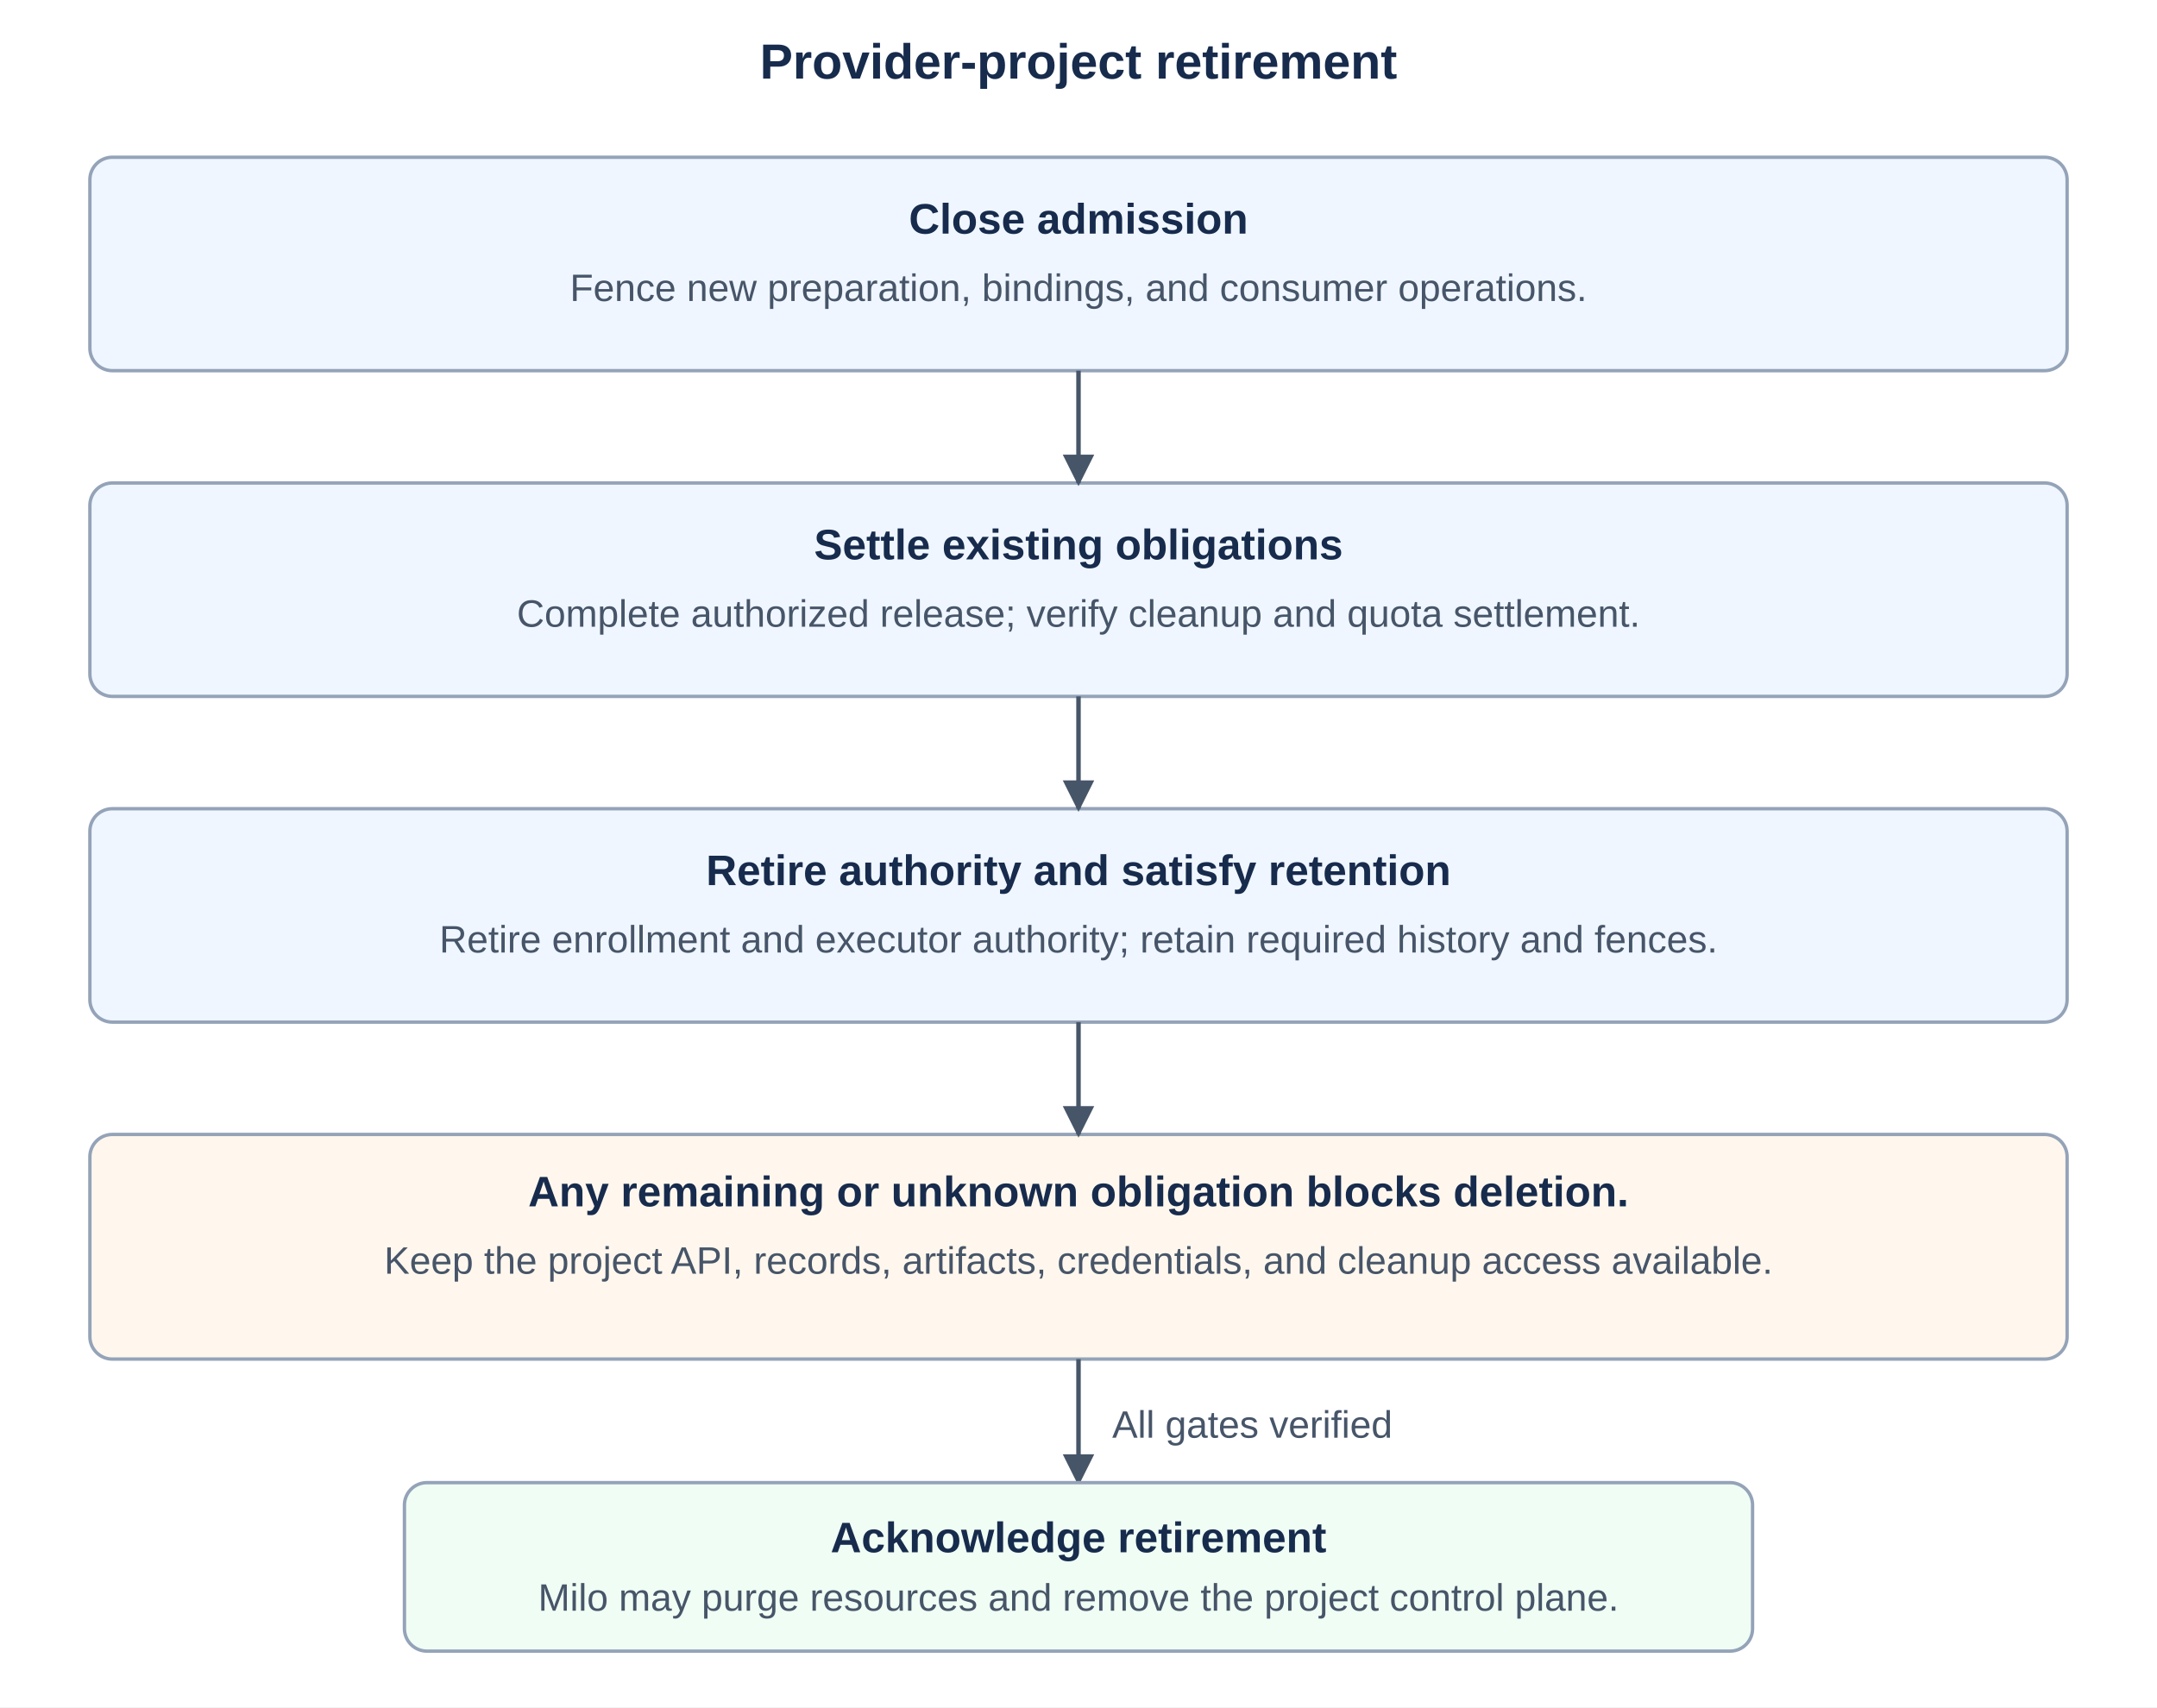
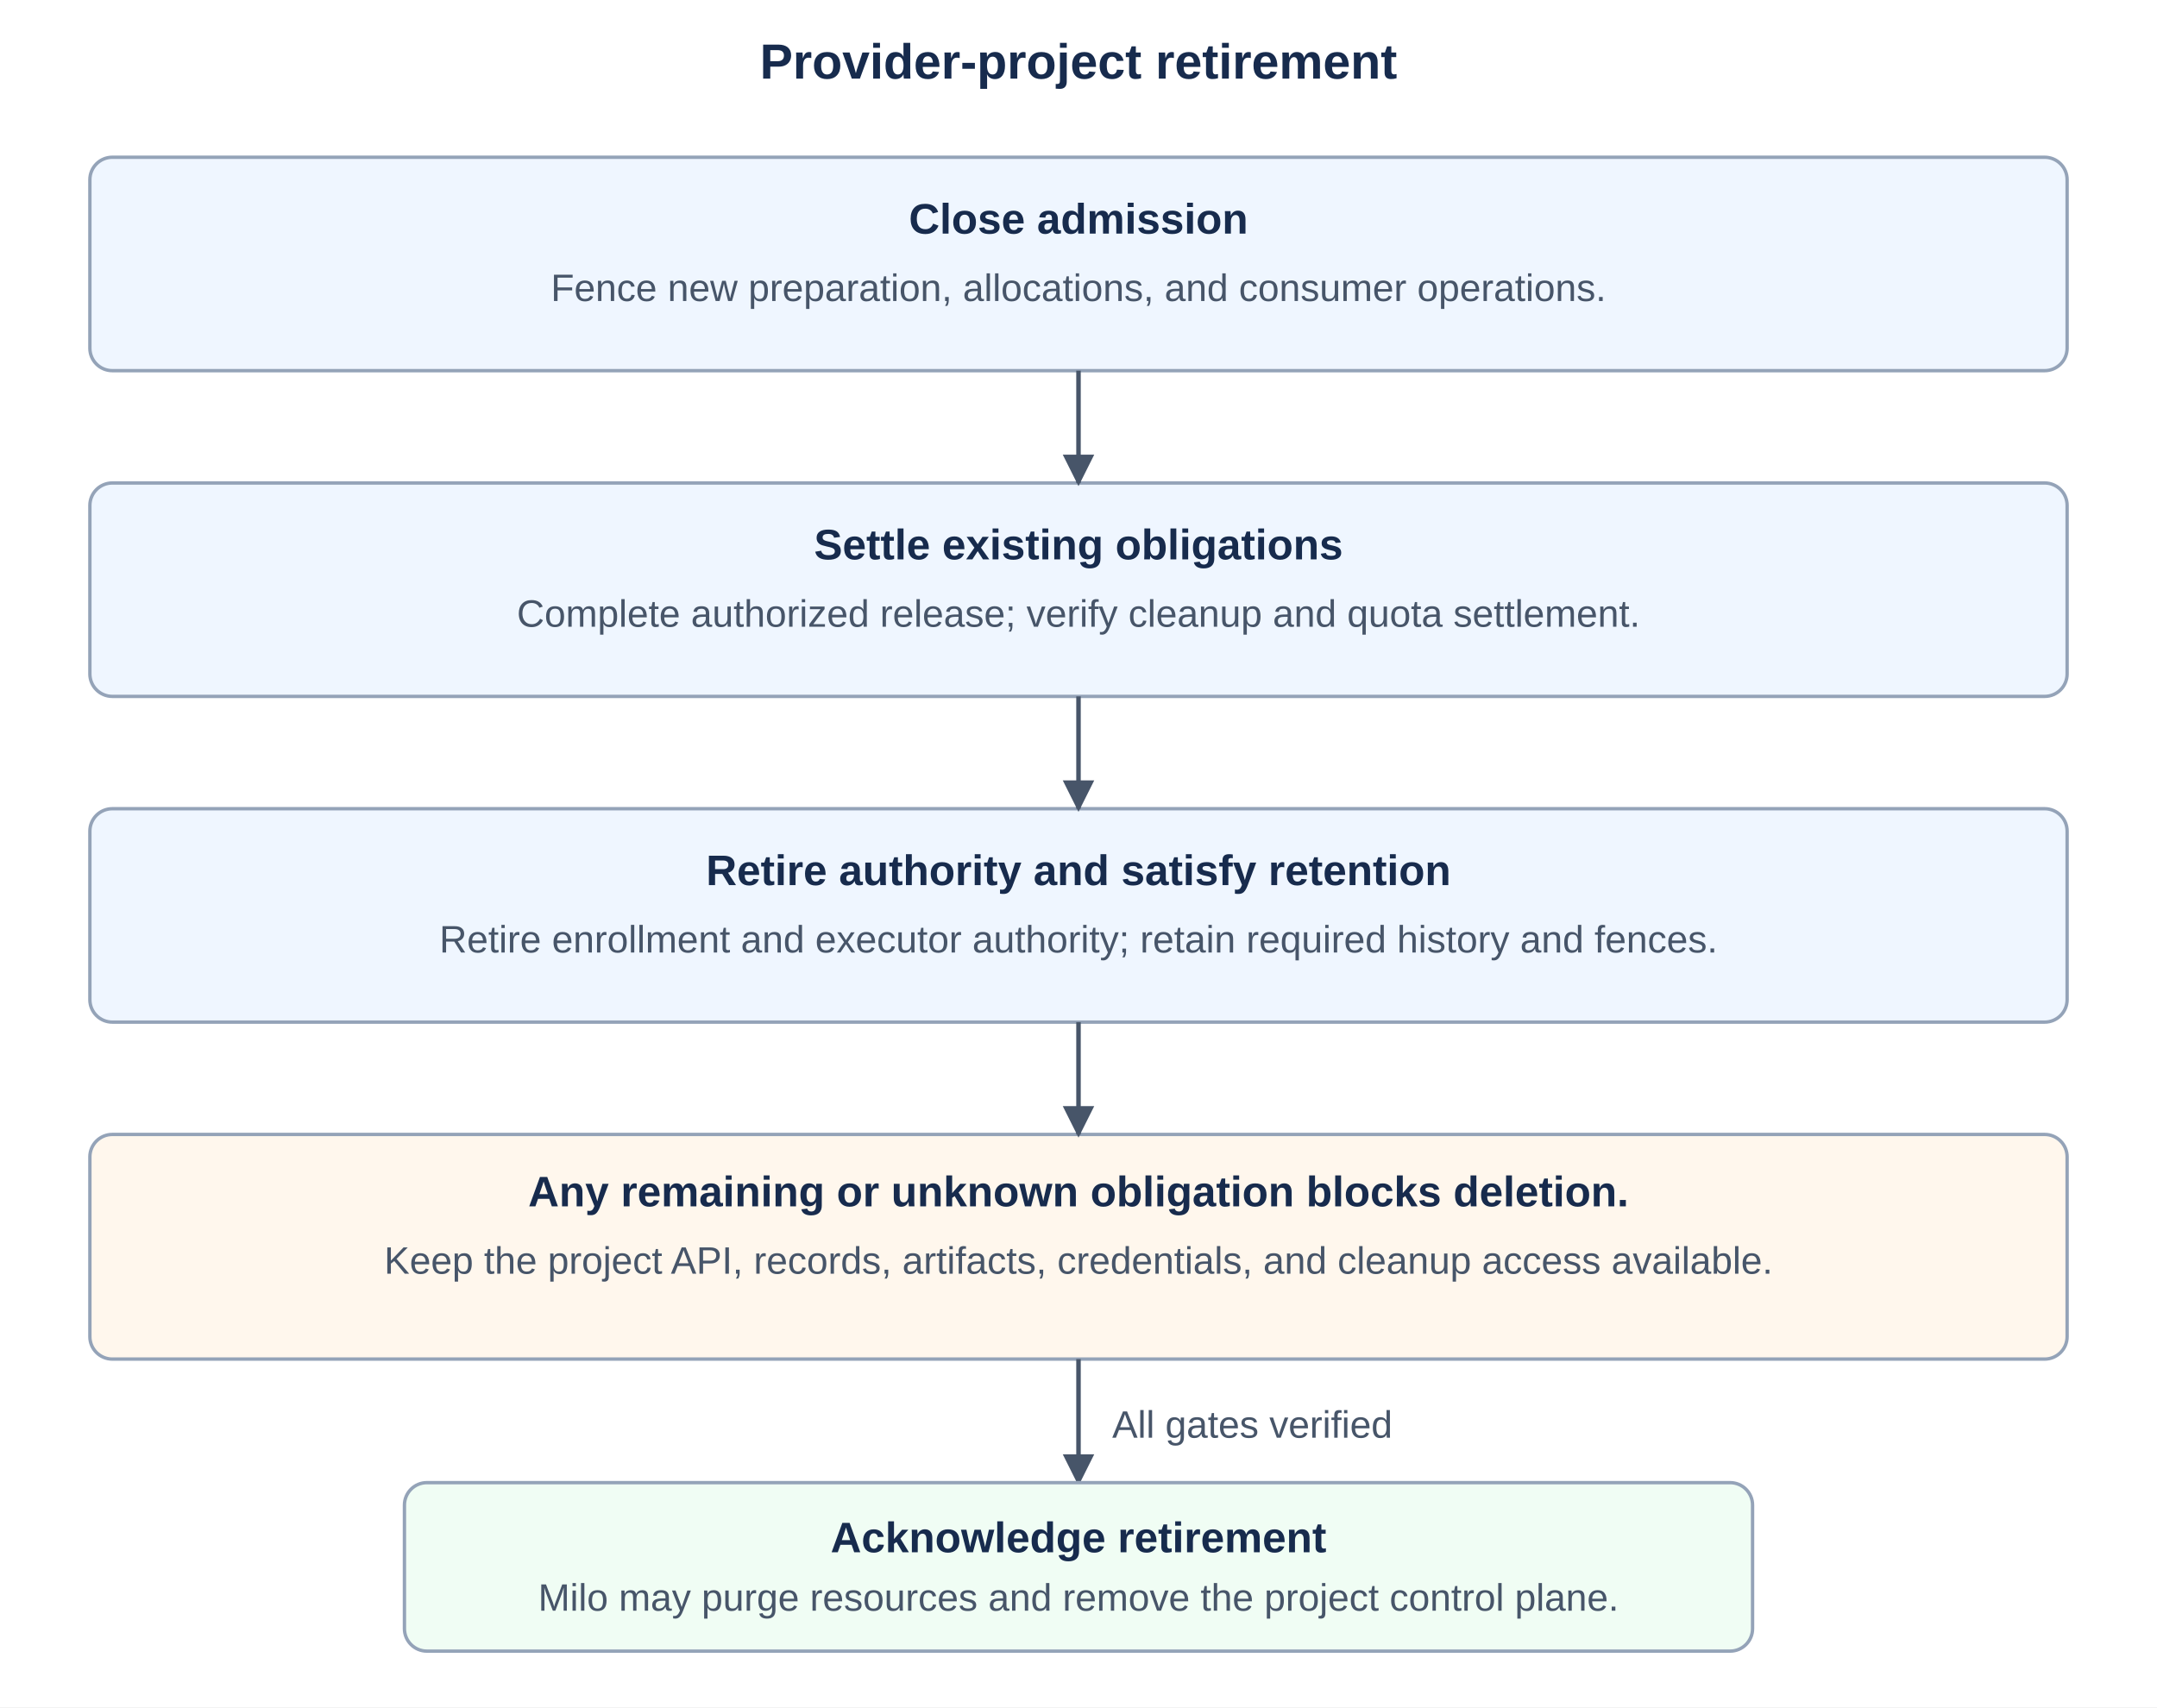
<svg xmlns="http://www.w3.org/2000/svg" width="960" height="760" viewBox="0 0 960 760" role="img" aria-labelledby="title description">
  <defs>
    <marker id="arrow" viewBox="0 0 10 10" refX="9" refY="5" markerWidth="7" markerHeight="7" orient="auto-start-reverse">
      <path d="M 0 0 L 10 5 L 0 10 z" fill="#475569" />
    </marker>
  </defs>
  <style>text { font-family: Arial, Helvetica, sans-serif; fill: #172b4d; } .heading { font-size: 22px; font-weight: 700; } .label { font-size: 19px; font-weight: 700; } .detail { font-size: 17px; fill: #475569; } .line { fill: none; stroke: #475569; stroke-width: 2; marker-end: url(#arrow); }</style>
  <rect width="960" height="760" fill="white" />
  <text x="480" y="35" class="heading" text-anchor="middle">Provider-project retirement</text>
  <rect x="40" y="70" width="880" height="95" rx="10" fill="#eff6ff" stroke="#94a3b8" stroke-width="1.5" />
  <text x="480" y="104" class="label" text-anchor="middle">Close admission</text>
-   <text x="480" y="134" class="detail" text-anchor="middle">Fence new preparation, bindings, and consumer operations.</text>
+   <text x="480" y="134" class="detail" text-anchor="middle">Fence new preparation, allocations, and consumer operations.</text>
  <rect x="40" y="215" width="880" height="95" rx="10" fill="#eff6ff" stroke="#94a3b8" stroke-width="1.5" />
  <text x="480" y="249" class="label" text-anchor="middle">Settle existing obligations</text>
  <text x="480" y="279" class="detail" text-anchor="middle">Complete authorized release; verify cleanup and quota settlement.</text>
  <path d="M 480 165 V 215" class="line" />
  <rect x="40" y="360" width="880" height="95" rx="10" fill="#eff6ff" stroke="#94a3b8" stroke-width="1.5" />
  <text x="480" y="394" class="label" text-anchor="middle">Retire authority and satisfy retention</text>
  <text x="480" y="424" class="detail" text-anchor="middle">Retire enrollment and executor authority; retain required history and fences.</text>
  <path d="M 480 310 V 360" class="line" />
  <rect x="40" y="505" width="880" height="100" rx="10" fill="#fff7ed" stroke="#94a3b8" stroke-width="1.5" />
  <text x="480" y="537" class="label" text-anchor="middle">Any remaining or unknown obligation blocks deletion.</text>
  <text x="480" y="567" class="detail" text-anchor="middle">Keep the project API, records, artifacts, credentials, and cleanup access available.</text>
  <path d="M 480 455 V 505" class="line" />
  <path d="M 480 605 V 660" class="line" />
  <text x="495" y="640" class="detail" text-anchor="start">All gates verified</text>
  <rect x="180" y="660" width="600" height="75" rx="10" fill="#f0fdf4" stroke="#94a3b8" stroke-width="1.5" />
  <text x="480" y="691" class="label" text-anchor="middle">Acknowledge retirement</text>
  <text x="480" y="717" class="detail" text-anchor="middle">Milo may purge resources and remove the project control plane.</text>
</svg>
